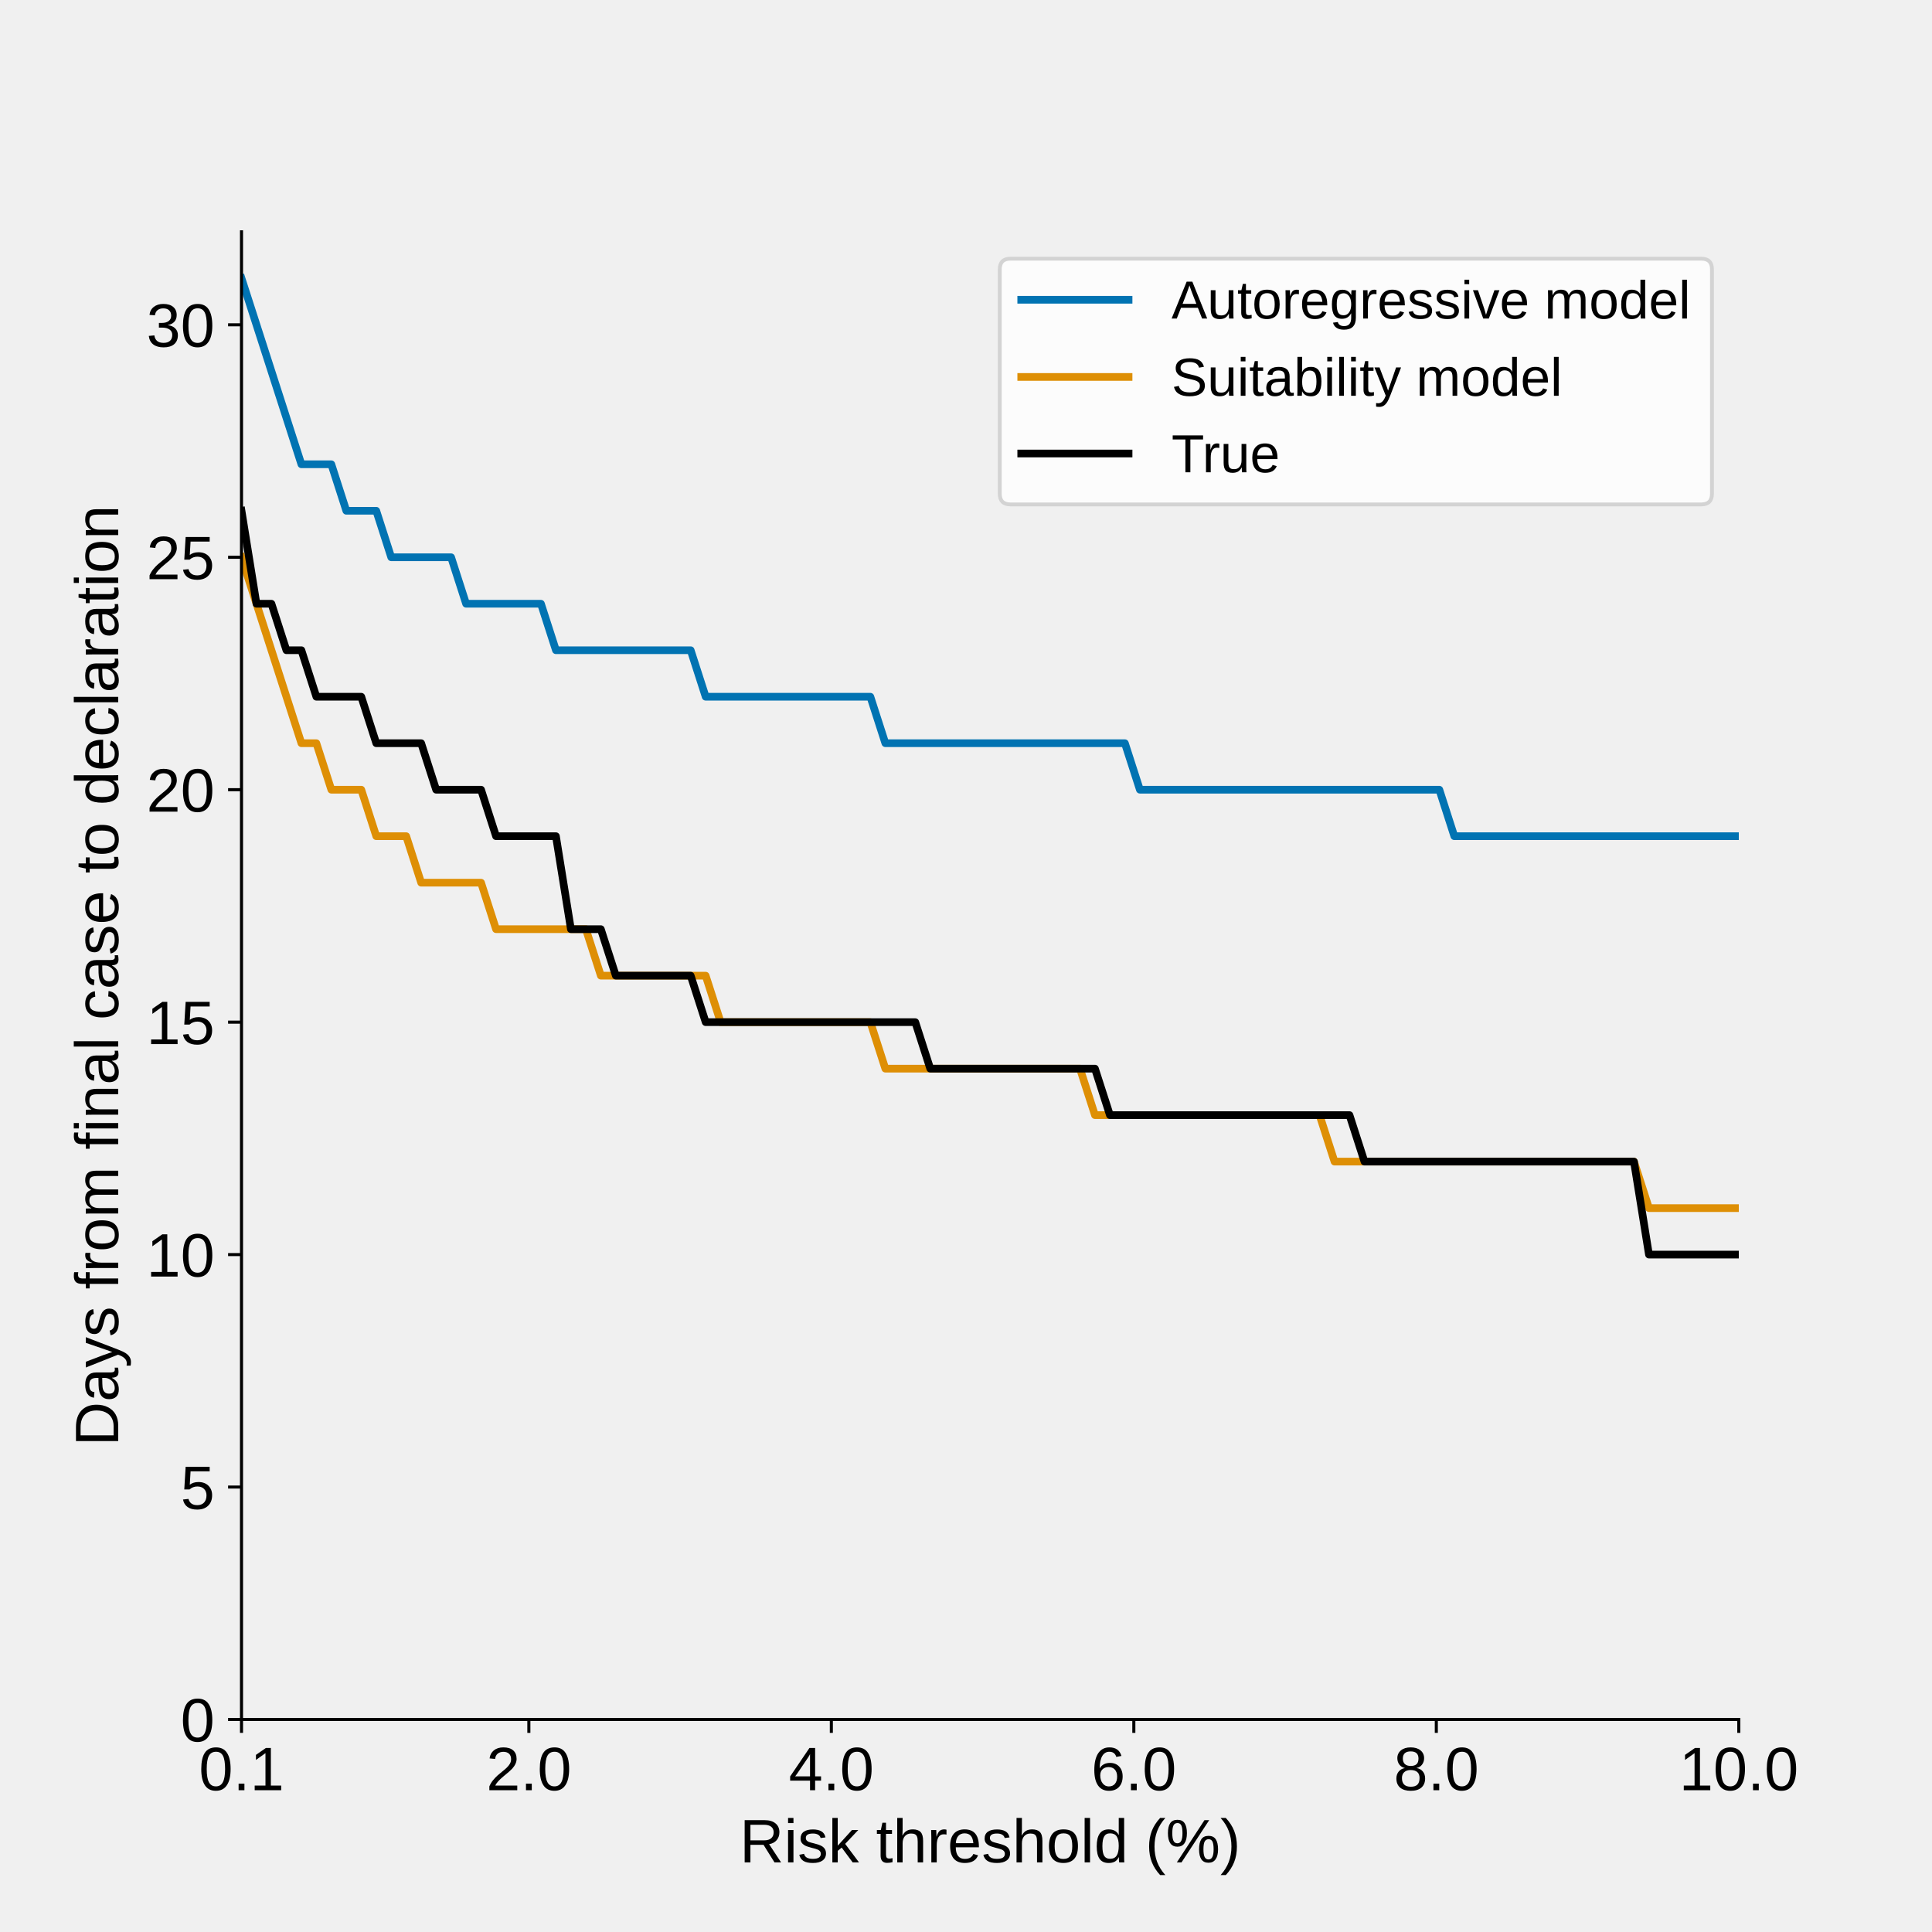
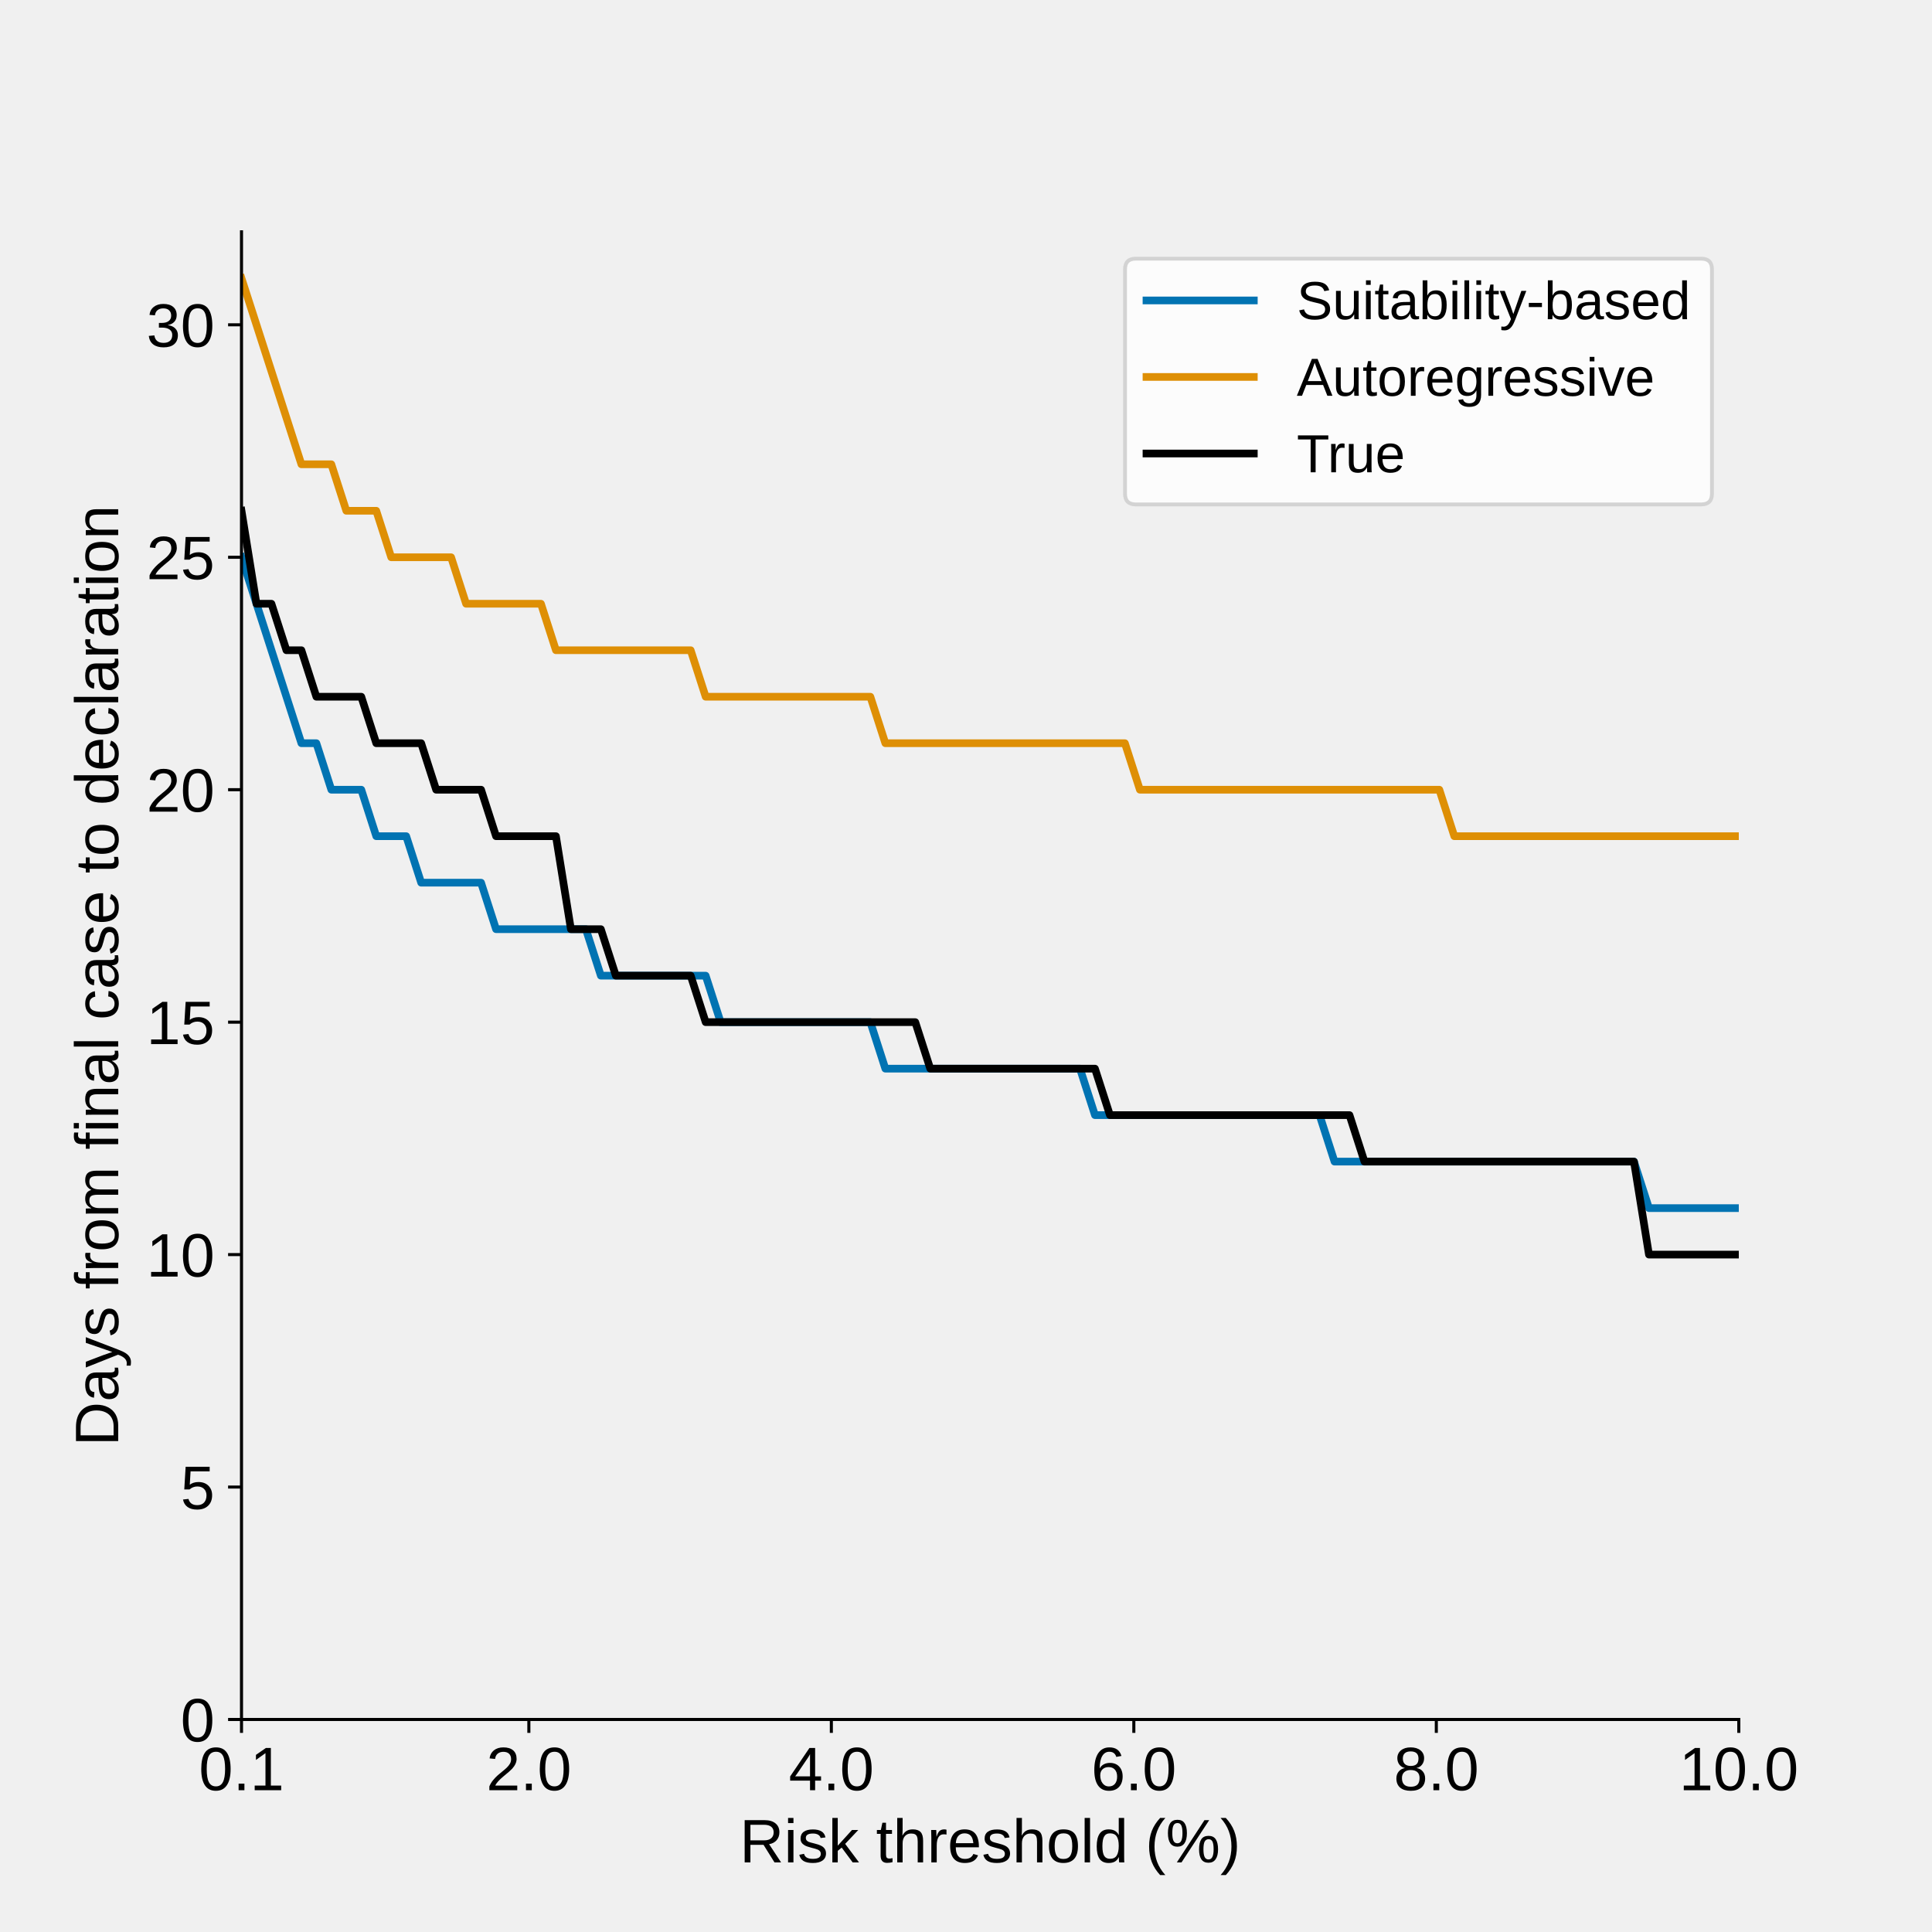
<svg xmlns="http://www.w3.org/2000/svg" xmlns:xlink="http://www.w3.org/1999/xlink" width="504pt" height="504pt" viewBox="0 0 504 504" version="1.1">
  <defs>
    <style type="text/css">*{stroke-linejoin: round; stroke-linecap: butt}</style>
  </defs>
  <g id="figure_1">
    <g id="patch_1">
      <path d="M 0 504  L 504 504  L 504 0  L 0 0  L 0 504  z " style="fill: none" />
    </g>
    <g id="axes_1">
      <g id="patch_2">
        <path d="M 63 448.56  L 453.6 448.56  L 453.6 60.48  L 63 60.48  L 63 448.56  z " style="fill: none" />
      </g>
      <g id="matplotlib.axis_1">
        <g id="xtick_1">
          <g id="line2d_1">
            <defs>
-               <path id="md7f065ec2a" d="M 0 0  L 0 3.5  " style="stroke: #000000; stroke-width: 0.8" />
+               <path id="ma94058f76e" d="M 0 0  L 0 3.5  " style="stroke: #000000; stroke-width: 0.8" />
            </defs>
            <g>
-               <use xlink:href="#md7f065ec2a" x="63" y="448.56" style="stroke: #000000; stroke-width: 0.8" />
+               <use xlink:href="#ma94058f76e" x="63" y="448.56" style="stroke: #000000; stroke-width: 0.8" />
            </g>
          </g>
          <g id="text_1">
            <text style="font-size: 16px; font-family: 'Arial', sans-serif; text-anchor: middle" x="63" y="467.012" transform="rotate(-0 63 467.0125)">0.1</text>
          </g>
        </g>
        <g id="xtick_2">
          <g id="line2d_2">
            <g>
-               <use xlink:href="#md7f065ec2a" x="137.964" y="448.56" style="stroke: #000000; stroke-width: 0.8" />
+               <use xlink:href="#ma94058f76e" x="137.964" y="448.56" style="stroke: #000000; stroke-width: 0.8" />
            </g>
          </g>
          <g id="text_2">
            <text style="font-size: 16px; font-family: 'Arial', sans-serif; text-anchor: middle" x="137.964" y="467.012" transform="rotate(-0 137.9636 467.0125)">2.0</text>
          </g>
        </g>
        <g id="xtick_3">
          <g id="line2d_3">
            <g>
-               <use xlink:href="#md7f065ec2a" x="216.873" y="448.56" style="stroke: #000000; stroke-width: 0.8" />
+               <use xlink:href="#ma94058f76e" x="216.873" y="448.56" style="stroke: #000000; stroke-width: 0.8" />
            </g>
          </g>
          <g id="text_3">
            <text style="font-size: 16px; font-family: 'Arial', sans-serif; text-anchor: middle" x="216.873" y="467.012" transform="rotate(-0 216.8727 467.0125)">4.0</text>
          </g>
        </g>
        <g id="xtick_4">
          <g id="line2d_4">
            <g>
-               <use xlink:href="#md7f065ec2a" x="295.782" y="448.56" style="stroke: #000000; stroke-width: 0.8" />
+               <use xlink:href="#ma94058f76e" x="295.782" y="448.56" style="stroke: #000000; stroke-width: 0.8" />
            </g>
          </g>
          <g id="text_4">
            <text style="font-size: 16px; font-family: 'Arial', sans-serif; text-anchor: middle" x="295.782" y="467.012" transform="rotate(-0 295.7818 467.0125)">6.0</text>
          </g>
        </g>
        <g id="xtick_5">
          <g id="line2d_5">
            <g>
-               <use xlink:href="#md7f065ec2a" x="374.691" y="448.56" style="stroke: #000000; stroke-width: 0.8" />
+               <use xlink:href="#ma94058f76e" x="374.691" y="448.56" style="stroke: #000000; stroke-width: 0.8" />
            </g>
          </g>
          <g id="text_5">
            <text style="font-size: 16px; font-family: 'Arial', sans-serif; text-anchor: middle" x="374.691" y="467.012" transform="rotate(-0 374.6909 467.0125)">8.0</text>
          </g>
        </g>
        <g id="xtick_6">
          <g id="line2d_6">
            <g>
-               <use xlink:href="#md7f065ec2a" x="453.6" y="448.56" style="stroke: #000000; stroke-width: 0.8" />
+               <use xlink:href="#ma94058f76e" x="453.6" y="448.56" style="stroke: #000000; stroke-width: 0.8" />
            </g>
          </g>
          <g id="text_6">
            <text style="font-size: 16px; font-family: 'Arial', sans-serif; text-anchor: middle" x="453.6" y="467.012" transform="rotate(-0 453.6 467.0125)">10.0</text>
          </g>
        </g>
        <g id="text_7">
          <text style="font-size: 16px; font-family: 'Arial', sans-serif; text-anchor: middle" x="258.3" y="485.84" transform="rotate(-0 258.3 485.84)">Risk threshold (%)</text>
        </g>
      </g>
      <g id="matplotlib.axis_2">
        <g id="ytick_1">
          <g id="line2d_7">
            <defs>
-               <path id="me3aa228989" d="M 0 0  L -3.5 0  " style="stroke: #000000; stroke-width: 0.8" />
+               <path id="m8e97c1b00d" d="M 0 0  L -3.5 0  " style="stroke: #000000; stroke-width: 0.8" />
            </defs>
            <g>
-               <use xlink:href="#me3aa228989" x="63" y="448.56" style="stroke: #000000; stroke-width: 0.8" />
+               <use xlink:href="#m8e97c1b00d" x="63" y="448.56" style="stroke: #000000; stroke-width: 0.8" />
            </g>
          </g>
          <g id="text_8">
            <text style="font-size: 16px; font-family: 'Arial', sans-serif; text-anchor: end" x="56" y="454.286" transform="rotate(-0 56 454.2862)">0</text>
          </g>
        </g>
        <g id="ytick_2">
          <g id="line2d_8">
            <g>
-               <use xlink:href="#me3aa228989" x="63" y="387.923" style="stroke: #000000; stroke-width: 0.8" />
+               <use xlink:href="#m8e97c1b00d" x="63" y="387.923" style="stroke: #000000; stroke-width: 0.8" />
            </g>
          </g>
          <g id="text_9">
            <text style="font-size: 16px; font-family: 'Arial', sans-serif; text-anchor: end" x="56" y="393.649" transform="rotate(-0 56 393.6488)">5</text>
          </g>
        </g>
        <g id="ytick_3">
          <g id="line2d_9">
            <g>
-               <use xlink:href="#me3aa228989" x="63" y="327.285" style="stroke: #000000; stroke-width: 0.8" />
+               <use xlink:href="#m8e97c1b00d" x="63" y="327.285" style="stroke: #000000; stroke-width: 0.8" />
            </g>
          </g>
          <g id="text_10">
            <text style="font-size: 16px; font-family: 'Arial', sans-serif; text-anchor: end" x="56" y="333.011" transform="rotate(-0 56 333.0113)">10</text>
          </g>
        </g>
        <g id="ytick_4">
          <g id="line2d_10">
            <g>
-               <use xlink:href="#me3aa228989" x="63" y="266.647" style="stroke: #000000; stroke-width: 0.8" />
+               <use xlink:href="#m8e97c1b00d" x="63" y="266.647" style="stroke: #000000; stroke-width: 0.8" />
            </g>
          </g>
          <g id="text_11">
            <text style="font-size: 16px; font-family: 'Arial', sans-serif; text-anchor: end" x="56" y="272.374" transform="rotate(-0 56 272.3737)">15</text>
          </g>
        </g>
        <g id="ytick_5">
          <g id="line2d_11">
            <g>
-               <use xlink:href="#me3aa228989" x="63" y="206.01" style="stroke: #000000; stroke-width: 0.8" />
+               <use xlink:href="#m8e97c1b00d" x="63" y="206.01" style="stroke: #000000; stroke-width: 0.8" />
            </g>
          </g>
          <g id="text_12">
            <text style="font-size: 16px; font-family: 'Arial', sans-serif; text-anchor: end" x="56" y="211.736" transform="rotate(-0 56 211.7363)">20</text>
          </g>
        </g>
        <g id="ytick_6">
          <g id="line2d_12">
            <g>
-               <use xlink:href="#me3aa228989" x="63" y="145.373" style="stroke: #000000; stroke-width: 0.8" />
+               <use xlink:href="#m8e97c1b00d" x="63" y="145.373" style="stroke: #000000; stroke-width: 0.8" />
            </g>
          </g>
          <g id="text_13">
            <text style="font-size: 16px; font-family: 'Arial', sans-serif; text-anchor: end" x="56" y="151.099" transform="rotate(-0 56 151.0987)">25</text>
          </g>
        </g>
        <g id="ytick_7">
          <g id="line2d_13">
            <g>
-               <use xlink:href="#me3aa228989" x="63" y="84.735" style="stroke: #000000; stroke-width: 0.8" />
+               <use xlink:href="#m8e97c1b00d" x="63" y="84.735" style="stroke: #000000; stroke-width: 0.8" />
            </g>
          </g>
          <g id="text_14">
            <text style="font-size: 16px; font-family: 'Arial', sans-serif; text-anchor: end" x="56" y="90.461" transform="rotate(-0 56 90.46125)">30</text>
          </g>
        </g>
        <g id="text_15">
          <text style="font-size: 16px; font-family: 'Arial', sans-serif; text-anchor: middle" x="30.837" y="254.52" transform="rotate(-90 30.8375 254.52)">Days from final case to declaration</text>
        </g>
      </g>
      <g id="line2d_14">
-         <path d="M 63 72.608  L 66.906 84.735  L 70.812 96.862  L 74.718 108.99  L 78.624 121.118  L 82.53 121.118  L 86.436 121.118  L 90.342 133.245  L 94.248 133.245  L 98.154 133.245  L 102.06 145.373  L 105.966 145.373  L 109.872 145.373  L 113.778 145.373  L 117.684 145.373  L 121.59 157.5  L 125.496 157.5  L 129.402 157.5  L 133.308 157.5  L 137.214 157.5  L 141.12 157.5  L 145.026 169.627  L 148.932 169.627  L 152.838 169.627  L 156.744 169.627  L 160.65 169.627  L 164.556 169.627  L 168.462 169.627  L 172.368 169.627  L 176.274 169.627  L 180.18 169.627  L 184.086 181.755  L 187.992 181.755  L 191.898 181.755  L 195.804 181.755  L 199.71 181.755  L 203.616 181.755  L 207.522 181.755  L 211.428 181.755  L 215.334 181.755  L 219.24 181.755  L 223.146 181.755  L 227.052 181.755  L 230.958 193.882  L 234.864 193.882  L 238.77 193.882  L 242.676 193.882  L 246.582 193.882  L 250.488 193.882  L 254.394 193.882  L 258.3 193.882  L 262.206 193.882  L 266.112 193.882  L 270.018 193.882  L 273.924 193.882  L 277.83 193.882  L 281.736 193.882  L 285.642 193.882  L 289.548 193.882  L 293.454 193.882  L 297.36 206.01  L 301.266 206.01  L 305.172 206.01  L 309.078 206.01  L 312.984 206.01  L 316.89 206.01  L 320.796 206.01  L 324.702 206.01  L 328.608 206.01  L 332.514 206.01  L 336.42 206.01  L 340.326 206.01  L 344.232 206.01  L 348.138 206.01  L 352.044 206.01  L 355.95 206.01  L 359.856 206.01  L 363.762 206.01  L 367.668 206.01  L 371.574 206.01  L 375.48 206.01  L 379.386 218.137  L 383.292 218.137  L 387.198 218.137  L 391.104 218.137  L 395.01 218.137  L 398.916 218.137  L 402.822 218.137  L 406.728 218.137  L 410.634 218.137  L 414.54 218.137  L 418.446 218.137  L 422.352 218.137  L 426.258 218.137  L 430.164 218.137  L 434.07 218.137  L 437.976 218.137  L 441.882 218.137  L 445.788 218.137  L 449.694 218.137  L 453.6 218.137  " clip-path="url(#pce422a10a6)" style="fill: none; stroke: #0173b2; stroke-width: 2; stroke-linecap: square" />
+         <path d="M 63 145.373  L 66.906 157.5  L 70.812 169.627  L 74.718 181.755  L 78.624 193.882  L 82.53 193.882  L 86.436 206.01  L 90.342 206.01  L 94.248 206.01  L 98.154 218.137  L 102.06 218.137  L 105.966 218.137  L 109.872 230.265  L 113.778 230.265  L 117.684 230.265  L 121.59 230.265  L 125.496 230.265  L 129.402 242.393  L 133.308 242.393  L 137.214 242.393  L 141.12 242.393  L 145.026 242.393  L 148.932 242.393  L 152.838 242.393  L 156.744 254.52  L 160.65 254.52  L 164.556 254.52  L 168.462 254.52  L 172.368 254.52  L 176.274 254.52  L 180.18 254.52  L 184.086 254.52  L 187.992 266.647  L 191.898 266.647  L 195.804 266.647  L 199.71 266.647  L 203.616 266.647  L 207.522 266.647  L 211.428 266.647  L 215.334 266.647  L 219.24 266.647  L 223.146 266.647  L 227.052 266.647  L 230.958 278.775  L 234.864 278.775  L 238.77 278.775  L 242.676 278.775  L 246.582 278.775  L 250.488 278.775  L 254.394 278.775  L 258.3 278.775  L 262.206 278.775  L 266.112 278.775  L 270.018 278.775  L 273.924 278.775  L 277.83 278.775  L 281.736 278.775  L 285.642 290.902  L 289.548 290.902  L 293.454 290.902  L 297.36 290.902  L 301.266 290.902  L 305.172 290.902  L 309.078 290.902  L 312.984 290.902  L 316.89 290.902  L 320.796 290.902  L 324.702 290.902  L 328.608 290.902  L 332.514 290.902  L 336.42 290.902  L 340.326 290.902  L 344.232 290.902  L 348.138 303.03  L 352.044 303.03  L 355.95 303.03  L 359.856 303.03  L 363.762 303.03  L 367.668 303.03  L 371.574 303.03  L 375.48 303.03  L 379.386 303.03  L 383.292 303.03  L 387.198 303.03  L 391.104 303.03  L 395.01 303.03  L 398.916 303.03  L 402.822 303.03  L 406.728 303.03  L 410.634 303.03  L 414.54 303.03  L 418.446 303.03  L 422.352 303.03  L 426.258 303.03  L 430.164 315.158  L 434.07 315.158  L 437.976 315.158  L 441.882 315.158  L 445.788 315.158  L 449.694 315.158  L 453.6 315.158  " clip-path="url(#p0864d8544e)" style="fill: none; stroke: #0173b2; stroke-width: 2; stroke-linecap: square" />
      </g>
      <g id="line2d_15">
-         <path d="M 63 145.373  L 66.906 157.5  L 70.812 169.627  L 74.718 181.755  L 78.624 193.882  L 82.53 193.882  L 86.436 206.01  L 90.342 206.01  L 94.248 206.01  L 98.154 218.137  L 102.06 218.137  L 105.966 218.137  L 109.872 230.265  L 113.778 230.265  L 117.684 230.265  L 121.59 230.265  L 125.496 230.265  L 129.402 242.393  L 133.308 242.393  L 137.214 242.393  L 141.12 242.393  L 145.026 242.393  L 148.932 242.393  L 152.838 242.393  L 156.744 254.52  L 160.65 254.52  L 164.556 254.52  L 168.462 254.52  L 172.368 254.52  L 176.274 254.52  L 180.18 254.52  L 184.086 254.52  L 187.992 266.647  L 191.898 266.647  L 195.804 266.647  L 199.71 266.647  L 203.616 266.647  L 207.522 266.647  L 211.428 266.647  L 215.334 266.647  L 219.24 266.647  L 223.146 266.647  L 227.052 266.647  L 230.958 278.775  L 234.864 278.775  L 238.77 278.775  L 242.676 278.775  L 246.582 278.775  L 250.488 278.775  L 254.394 278.775  L 258.3 278.775  L 262.206 278.775  L 266.112 278.775  L 270.018 278.775  L 273.924 278.775  L 277.83 278.775  L 281.736 278.775  L 285.642 290.902  L 289.548 290.902  L 293.454 290.902  L 297.36 290.902  L 301.266 290.902  L 305.172 290.902  L 309.078 290.902  L 312.984 290.902  L 316.89 290.902  L 320.796 290.902  L 324.702 290.902  L 328.608 290.902  L 332.514 290.902  L 336.42 290.902  L 340.326 290.902  L 344.232 290.902  L 348.138 303.03  L 352.044 303.03  L 355.95 303.03  L 359.856 303.03  L 363.762 303.03  L 367.668 303.03  L 371.574 303.03  L 375.48 303.03  L 379.386 303.03  L 383.292 303.03  L 387.198 303.03  L 391.104 303.03  L 395.01 303.03  L 398.916 303.03  L 402.822 303.03  L 406.728 303.03  L 410.634 303.03  L 414.54 303.03  L 418.446 303.03  L 422.352 303.03  L 426.258 303.03  L 430.164 315.158  L 434.07 315.158  L 437.976 315.158  L 441.882 315.158  L 445.788 315.158  L 449.694 315.158  L 453.6 315.158  " clip-path="url(#pce422a10a6)" style="fill: none; stroke: #de8f05; stroke-width: 2; stroke-linecap: square" />
+         <path d="M 63 72.608  L 66.906 84.735  L 70.812 96.862  L 74.718 108.99  L 78.624 121.118  L 82.53 121.118  L 86.436 121.118  L 90.342 133.245  L 94.248 133.245  L 98.154 133.245  L 102.06 145.373  L 105.966 145.373  L 109.872 145.373  L 113.778 145.373  L 117.684 145.373  L 121.59 157.5  L 125.496 157.5  L 129.402 157.5  L 133.308 157.5  L 137.214 157.5  L 141.12 157.5  L 145.026 169.627  L 148.932 169.627  L 152.838 169.627  L 156.744 169.627  L 160.65 169.627  L 164.556 169.627  L 168.462 169.627  L 172.368 169.627  L 176.274 169.627  L 180.18 169.627  L 184.086 181.755  L 187.992 181.755  L 191.898 181.755  L 195.804 181.755  L 199.71 181.755  L 203.616 181.755  L 207.522 181.755  L 211.428 181.755  L 215.334 181.755  L 219.24 181.755  L 223.146 181.755  L 227.052 181.755  L 230.958 193.882  L 234.864 193.882  L 238.77 193.882  L 242.676 193.882  L 246.582 193.882  L 250.488 193.882  L 254.394 193.882  L 258.3 193.882  L 262.206 193.882  L 266.112 193.882  L 270.018 193.882  L 273.924 193.882  L 277.83 193.882  L 281.736 193.882  L 285.642 193.882  L 289.548 193.882  L 293.454 193.882  L 297.36 206.01  L 301.266 206.01  L 305.172 206.01  L 309.078 206.01  L 312.984 206.01  L 316.89 206.01  L 320.796 206.01  L 324.702 206.01  L 328.608 206.01  L 332.514 206.01  L 336.42 206.01  L 340.326 206.01  L 344.232 206.01  L 348.138 206.01  L 352.044 206.01  L 355.95 206.01  L 359.856 206.01  L 363.762 206.01  L 367.668 206.01  L 371.574 206.01  L 375.48 206.01  L 379.386 218.137  L 383.292 218.137  L 387.198 218.137  L 391.104 218.137  L 395.01 218.137  L 398.916 218.137  L 402.822 218.137  L 406.728 218.137  L 410.634 218.137  L 414.54 218.137  L 418.446 218.137  L 422.352 218.137  L 426.258 218.137  L 430.164 218.137  L 434.07 218.137  L 437.976 218.137  L 441.882 218.137  L 445.788 218.137  L 449.694 218.137  L 453.6 218.137  " clip-path="url(#p0864d8544e)" style="fill: none; stroke: #de8f05; stroke-width: 2; stroke-linecap: square" />
      </g>
      <g id="line2d_16">
-         <path d="M 63 133.245  L 66.906 157.5  L 70.812 157.5  L 74.718 169.627  L 78.624 169.627  L 82.53 181.755  L 86.436 181.755  L 90.342 181.755  L 94.248 181.755  L 98.154 193.882  L 102.06 193.882  L 105.966 193.882  L 109.872 193.882  L 113.778 206.01  L 117.684 206.01  L 121.59 206.01  L 125.496 206.01  L 129.402 218.137  L 133.308 218.137  L 137.214 218.137  L 141.12 218.137  L 145.026 218.137  L 148.932 242.393  L 152.838 242.393  L 156.744 242.393  L 160.65 254.52  L 164.556 254.52  L 168.462 254.52  L 172.368 254.52  L 176.274 254.52  L 180.18 254.52  L 184.086 266.647  L 187.992 266.647  L 191.898 266.647  L 195.804 266.647  L 199.71 266.647  L 203.616 266.647  L 207.522 266.647  L 211.428 266.647  L 215.334 266.647  L 219.24 266.647  L 223.146 266.647  L 227.052 266.647  L 230.958 266.647  L 234.864 266.647  L 238.77 266.647  L 242.676 278.775  L 246.582 278.775  L 250.488 278.775  L 254.394 278.775  L 258.3 278.775  L 262.206 278.775  L 266.112 278.775  L 270.018 278.775  L 273.924 278.775  L 277.83 278.775  L 281.736 278.775  L 285.642 278.775  L 289.548 290.902  L 293.454 290.902  L 297.36 290.902  L 301.266 290.902  L 305.172 290.902  L 309.078 290.902  L 312.984 290.902  L 316.89 290.902  L 320.796 290.902  L 324.702 290.902  L 328.608 290.902  L 332.514 290.902  L 336.42 290.902  L 340.326 290.902  L 344.232 290.902  L 348.138 290.902  L 352.044 290.902  L 355.95 303.03  L 359.856 303.03  L 363.762 303.03  L 367.668 303.03  L 371.574 303.03  L 375.48 303.03  L 379.386 303.03  L 383.292 303.03  L 387.198 303.03  L 391.104 303.03  L 395.01 303.03  L 398.916 303.03  L 402.822 303.03  L 406.728 303.03  L 410.634 303.03  L 414.54 303.03  L 418.446 303.03  L 422.352 303.03  L 426.258 303.03  L 430.164 327.285  L 434.07 327.285  L 437.976 327.285  L 441.882 327.285  L 445.788 327.285  L 449.694 327.285  L 453.6 327.285  " clip-path="url(#pce422a10a6)" style="fill: none; stroke: #000000; stroke-width: 2; stroke-linecap: square" />
+         <path d="M 63 133.245  L 66.906 157.5  L 70.812 157.5  L 74.718 169.627  L 78.624 169.627  L 82.53 181.755  L 86.436 181.755  L 90.342 181.755  L 94.248 181.755  L 98.154 193.882  L 102.06 193.882  L 105.966 193.882  L 109.872 193.882  L 113.778 206.01  L 117.684 206.01  L 121.59 206.01  L 125.496 206.01  L 129.402 218.137  L 133.308 218.137  L 137.214 218.137  L 141.12 218.137  L 145.026 218.137  L 148.932 242.393  L 152.838 242.393  L 156.744 242.393  L 160.65 254.52  L 164.556 254.52  L 168.462 254.52  L 172.368 254.52  L 176.274 254.52  L 180.18 254.52  L 184.086 266.647  L 187.992 266.647  L 191.898 266.647  L 195.804 266.647  L 199.71 266.647  L 203.616 266.647  L 207.522 266.647  L 211.428 266.647  L 215.334 266.647  L 219.24 266.647  L 223.146 266.647  L 227.052 266.647  L 230.958 266.647  L 234.864 266.647  L 238.77 266.647  L 242.676 278.775  L 246.582 278.775  L 250.488 278.775  L 254.394 278.775  L 258.3 278.775  L 262.206 278.775  L 266.112 278.775  L 270.018 278.775  L 273.924 278.775  L 277.83 278.775  L 281.736 278.775  L 285.642 278.775  L 289.548 290.902  L 293.454 290.902  L 297.36 290.902  L 301.266 290.902  L 305.172 290.902  L 309.078 290.902  L 312.984 290.902  L 316.89 290.902  L 320.796 290.902  L 324.702 290.902  L 328.608 290.902  L 332.514 290.902  L 336.42 290.902  L 340.326 290.902  L 344.232 290.902  L 348.138 290.902  L 352.044 290.902  L 355.95 303.03  L 359.856 303.03  L 363.762 303.03  L 367.668 303.03  L 371.574 303.03  L 375.48 303.03  L 379.386 303.03  L 383.292 303.03  L 387.198 303.03  L 391.104 303.03  L 395.01 303.03  L 398.916 303.03  L 402.822 303.03  L 406.728 303.03  L 410.634 303.03  L 414.54 303.03  L 418.446 303.03  L 422.352 303.03  L 426.258 303.03  L 430.164 327.285  L 434.07 327.285  L 437.976 327.285  L 441.882 327.285  L 445.788 327.285  L 449.694 327.285  L 453.6 327.285  " clip-path="url(#p0864d8544e)" style="fill: none; stroke: #000000; stroke-width: 2; stroke-linecap: square" />
      </g>
      <g id="patch_3">
        <path d="M 63 448.56  L 63 60.48  " style="fill: none; stroke: #000000; stroke-width: 0.8; stroke-linejoin: miter; stroke-linecap: square" />
      </g>
      <g id="patch_4">
        <path d="M 63 448.56  L 453.6 448.56  " style="fill: none; stroke: #000000; stroke-width: 0.8; stroke-linejoin: miter; stroke-linecap: square" />
      </g>
      <g id="legend_1">
        <g id="patch_5">
-           <path d="M 263.609 131.589  L 443.8 131.589  Q 446.6 131.589 446.6 128.789  L 446.6 70.28  Q 446.6 67.48 443.8 67.48  L 263.609 67.48  Q 260.809 67.48 260.809 70.28  L 260.809 128.789  Q 260.809 131.589 263.609 131.589  z " style="fill: #ffffff; opacity: 0.8; stroke: #cccccc; stroke-linejoin: miter" />
+           <path d="M 296.282 131.589  L 443.8 131.589  Q 446.6 131.589 446.6 128.789  L 446.6 70.28  Q 446.6 67.48 443.8 67.48  L 296.282 67.48  Q 293.482 67.48 293.482 70.28  L 293.482 128.789  Q 293.482 131.589 296.282 131.589  z " style="fill: #ffffff; opacity: 0.8; stroke: #cccccc; stroke-linejoin: miter" />
        </g>
        <g id="line2d_17">
-           <path d="M 266.409 78.201  L 280.409 78.201  L 294.409 78.201  " style="fill: none; stroke: #0173b2; stroke-width: 2; stroke-linecap: square" />
+           <path d="M 299.082 78.372  L 313.082 78.372  L 327.082 78.372  " style="fill: none; stroke: #0173b2; stroke-width: 2; stroke-linecap: square" />
        </g>
        <g id="text_16">
-           <text style="font-size: 14px; font-family: 'Arial', sans-serif; text-anchor: start" x="305.609" y="83.101" transform="rotate(-0 305.6091 83.10094)">Autoregressive model</text>
+           <text style="font-size: 14px; font-family: 'Arial', sans-serif; text-anchor: start" x="338.282" y="83.272" transform="rotate(-0 338.2816 83.27156)">Suitability-based</text>
        </g>
        <g id="line2d_18">
-           <path d="M 266.409 98.339  L 280.409 98.339  L 294.409 98.339  " style="fill: none; stroke: #de8f05; stroke-width: 2; stroke-linecap: square" />
+           <path d="M 299.082 98.339  L 313.082 98.339  L 327.082 98.339  " style="fill: none; stroke: #de8f05; stroke-width: 2; stroke-linecap: square" />
        </g>
        <g id="text_17">
-           <text style="font-size: 14px; font-family: 'Arial', sans-serif; text-anchor: start" x="305.609" y="103.239" transform="rotate(-0 305.6091 103.2391)">Suitability model</text>
+           <text style="font-size: 14px; font-family: 'Arial', sans-serif; text-anchor: start" x="338.282" y="103.239" transform="rotate(-0 338.2816 103.2391)">Autoregressive</text>
        </g>
        <g id="line2d_19">
-           <path d="M 266.409 118.307  L 280.409 118.307  L 294.409 118.307  " style="fill: none; stroke: #000000; stroke-width: 2; stroke-linecap: square" />
+           <path d="M 299.082 118.307  L 313.082 118.307  L 327.082 118.307  " style="fill: none; stroke: #000000; stroke-width: 2; stroke-linecap: square" />
        </g>
        <g id="text_18">
-           <text style="font-size: 14px; font-family: 'Arial', sans-serif; text-anchor: start" x="305.609" y="123.207" transform="rotate(-0 305.6091 123.2066)">True</text>
+           <text style="font-size: 14px; font-family: 'Arial', sans-serif; text-anchor: start" x="338.282" y="123.207" transform="rotate(-0 338.2816 123.2066)">True</text>
        </g>
      </g>
    </g>
  </g>
  <defs>
-     <clipPath id="pce422a10a6">
+     <clipPath id="p0864d8544e">
      <rect x="63" y="60.48" width="390.6" height="388.08" />
    </clipPath>
  </defs>
</svg>
